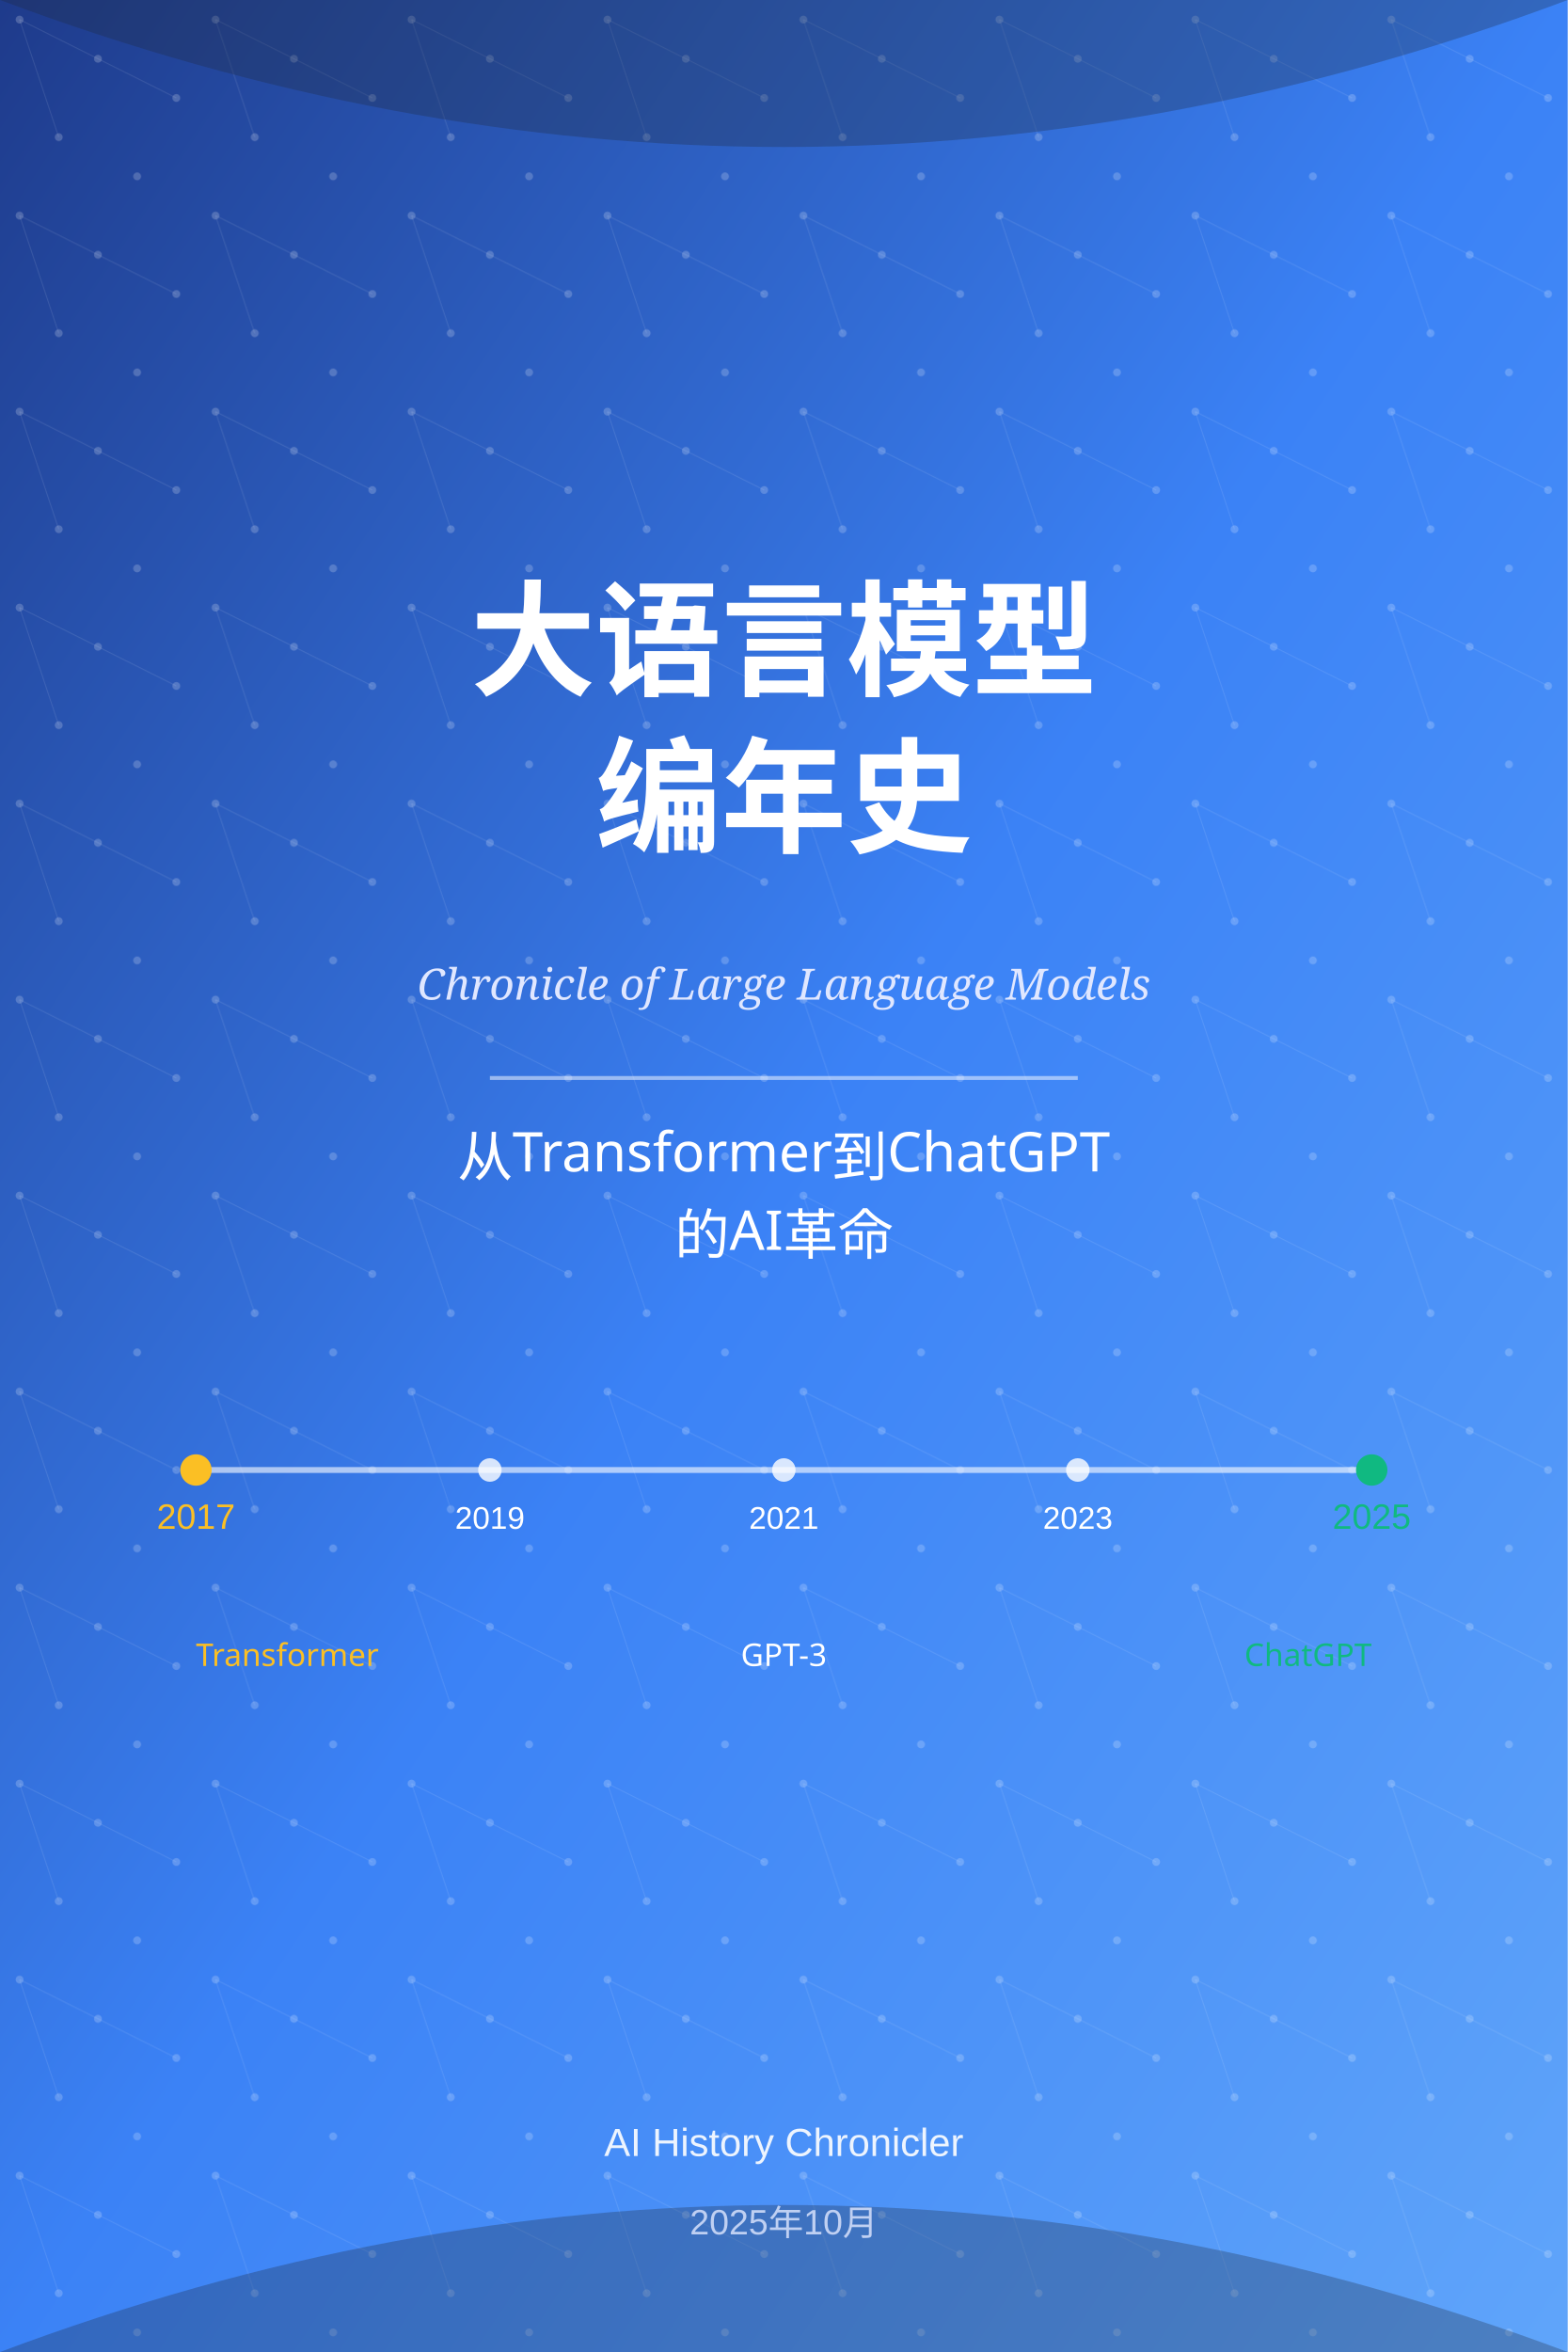
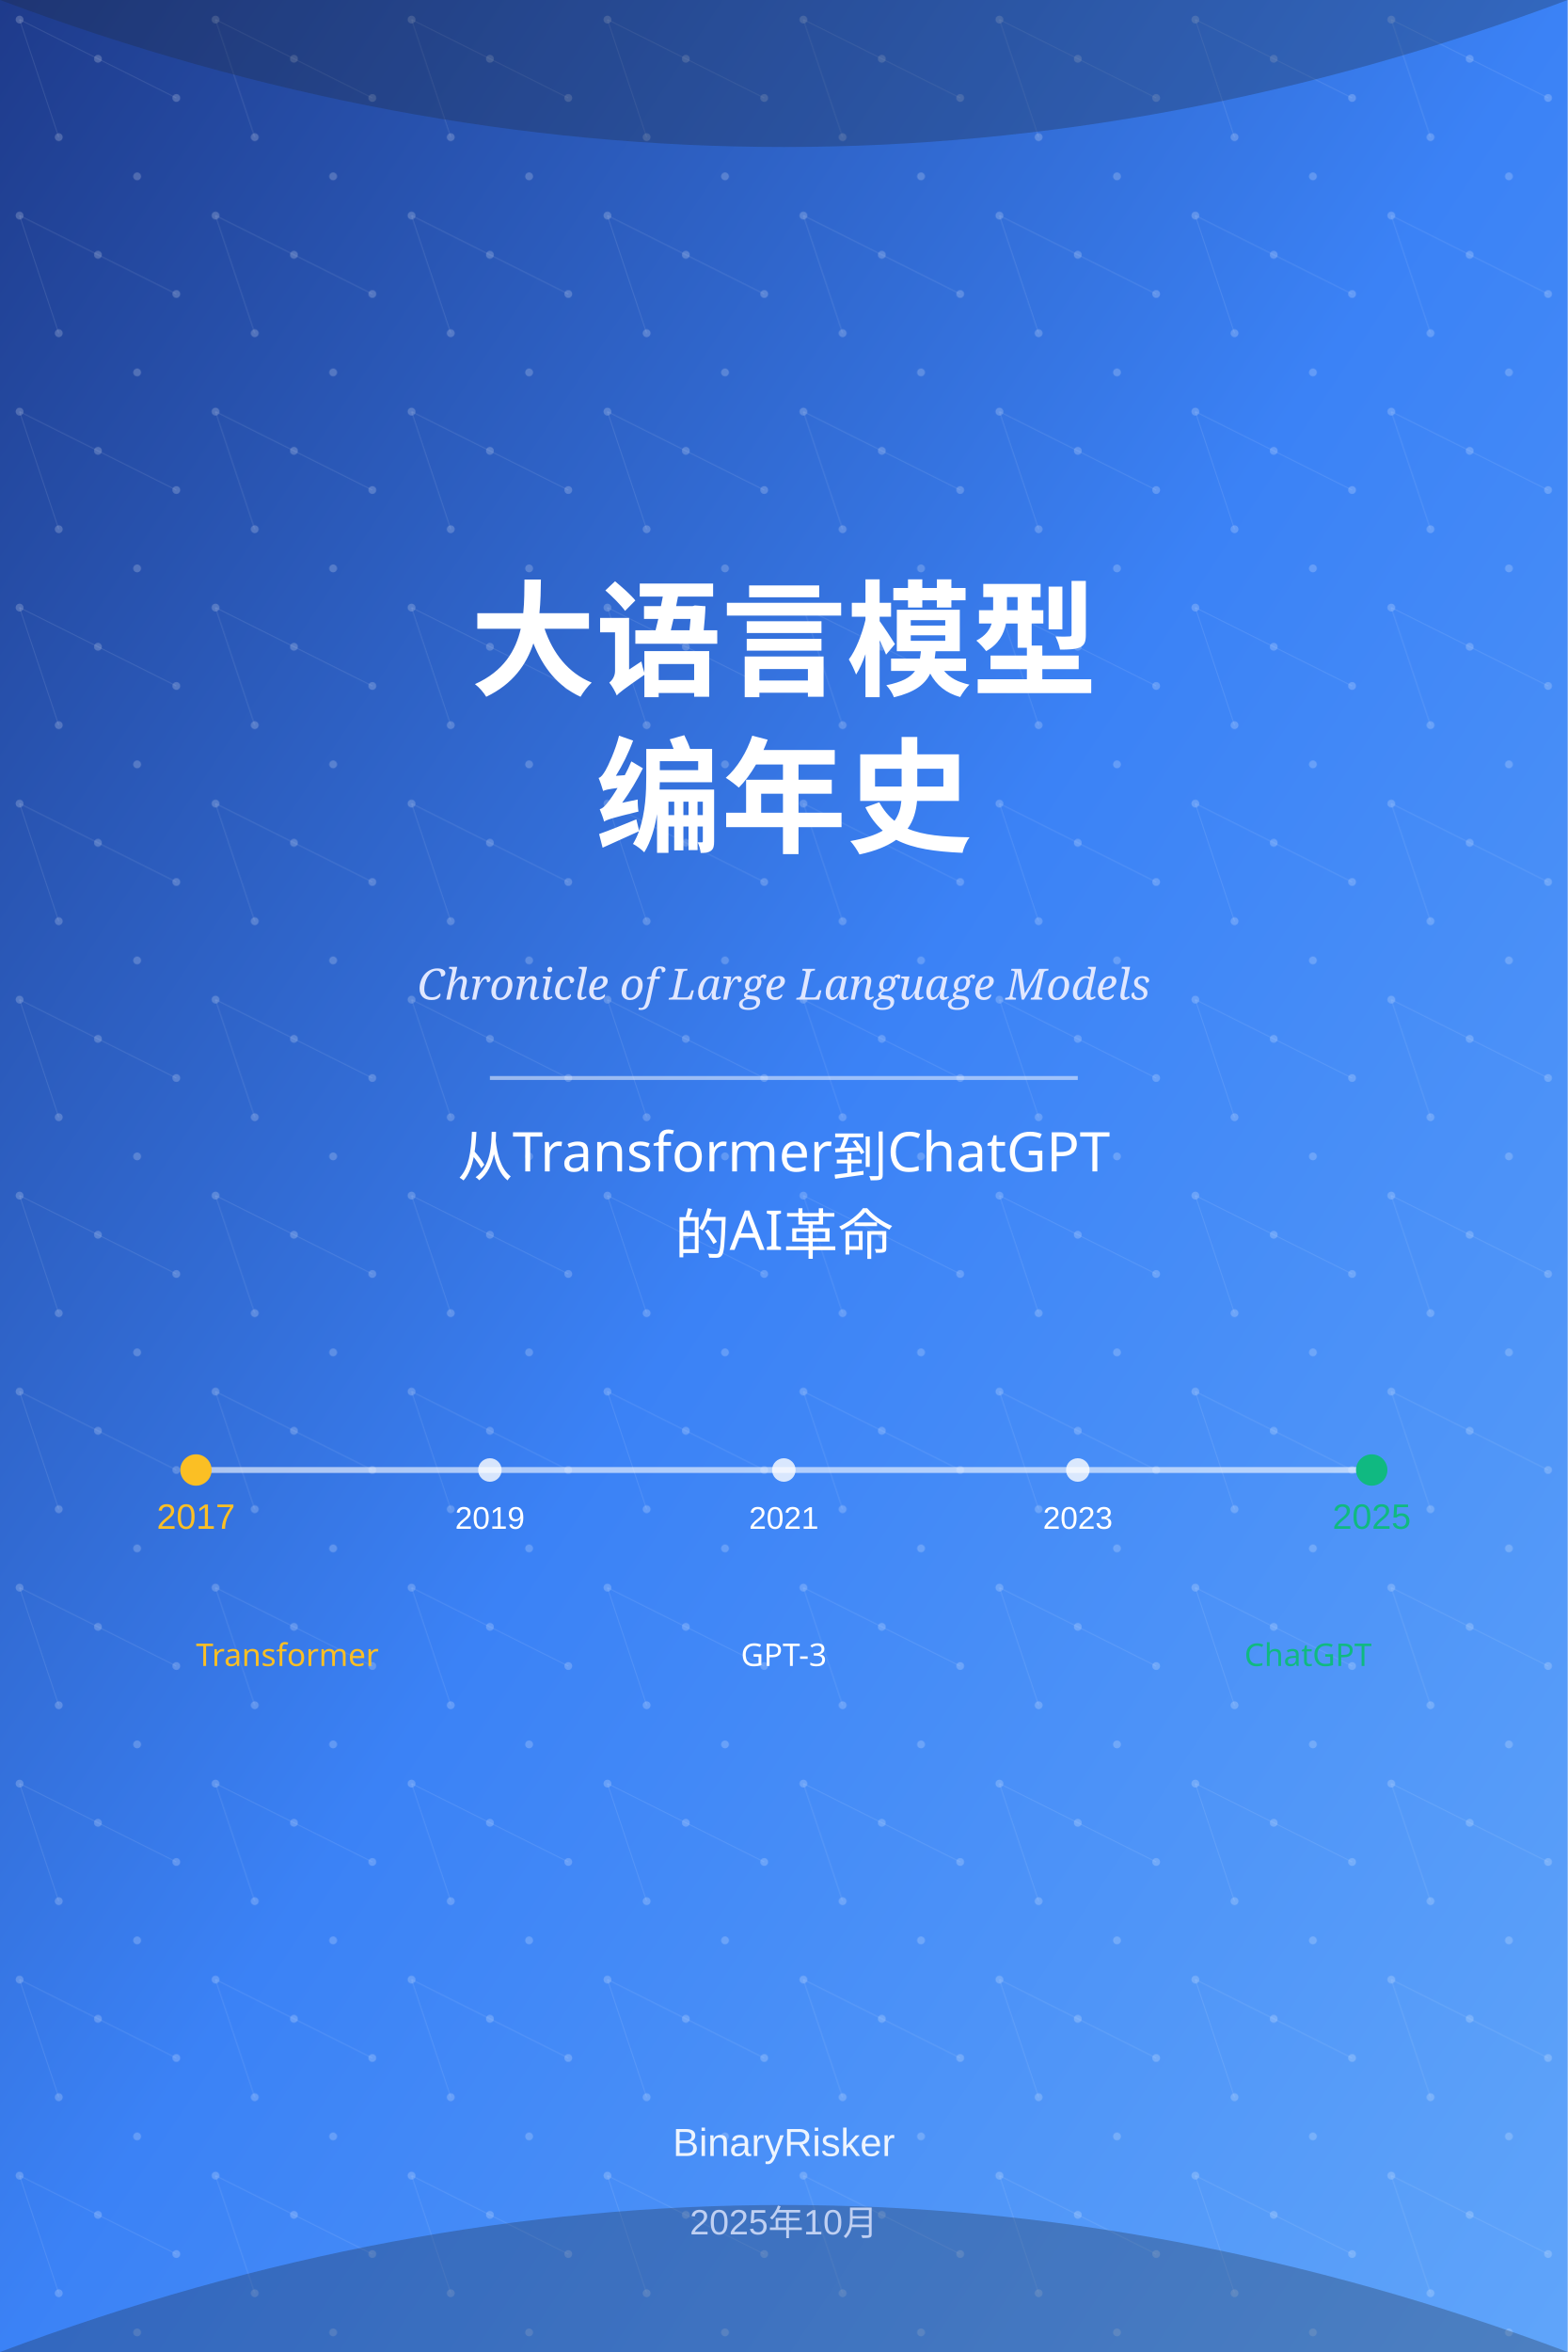
<svg xmlns="http://www.w3.org/2000/svg" width="800" height="1200">
  <defs>
    <linearGradient id="bgGradient" x1="0%" y1="0%" x2="100%" y2="100%">
      <stop offset="0%" style="stop-color:#1e3a8a;stop-opacity:1" />
      <stop offset="50%" style="stop-color:#3b82f6;stop-opacity:1" />
      <stop offset="100%" style="stop-color:#60a5fa;stop-opacity:1" />
    </linearGradient>
    <pattern id="neuralNet" x="0" y="0" width="100" height="100" patternUnits="userSpaceOnUse">
      <circle cx="10" cy="10" r="2" fill="#ffffff" opacity="0.2" />
      <circle cx="50" cy="30" r="2" fill="#ffffff" opacity="0.2" />
      <circle cx="90" cy="50" r="2" fill="#ffffff" opacity="0.2" />
      <circle cx="30" cy="70" r="2" fill="#ffffff" opacity="0.2" />
      <circle cx="70" cy="90" r="2" fill="#ffffff" opacity="0.2" />
      <line x1="10" y1="10" x2="50" y2="30" stroke="#ffffff" stroke-width="0.5" opacity="0.1" />
      <line x1="50" y1="30" x2="90" y2="50" stroke="#ffffff" stroke-width="0.5" opacity="0.1" />
      <line x1="10" y1="10" x2="30" y2="70" stroke="#ffffff" stroke-width="0.5" opacity="0.1" />
    </pattern>
  </defs>
  <rect width="800" height="1200" fill="url(#bgGradient)" />
  <rect width="800" height="1200" fill="url(#neuralNet)" />
  <path d="M 0 0 Q 400 150 800 0" fill="#1e293b" opacity="0.3" />
  <g transform="translate(400, 350)">
    <text x="0" y="0" font-family="SimHei, Microsoft YaHei, sans-serif" font-size="64" font-weight="bold" fill="#ffffff" text-anchor="middle">
      大语言模型
    </text>
    <text x="0" y="80" font-family="SimHei, Microsoft YaHei, sans-serif" font-size="64" font-weight="bold" fill="#ffffff" text-anchor="middle">
      编年史
    </text>
    <text x="0" y="160" font-family="Georgia, serif" font-size="22" font-style="italic" fill="#e0e7ff" text-anchor="middle">
      Chronicle of Large Language Models
    </text>
    <line x1="-150" y1="200" x2="150" y2="200" stroke="#ffffff" stroke-width="2" opacity="0.5" />
    <text x="0" y="250" font-family="SimSun, Microsoft YaHei, sans-serif" font-size="28" fill="#ffffff" text-anchor="middle">
      从Transformer到ChatGPT
    </text>
    <text x="0" y="290" font-family="SimSun, Microsoft YaHei, sans-serif" font-size="28" fill="#ffffff" text-anchor="middle">
      的AI革命
    </text>
  </g>
  <g transform="translate(100, 750)">
    <line x1="0" y1="0" x2="600" y2="0" stroke="#ffffff" stroke-width="3" opacity="0.6" />
    <circle cx="0" cy="0" r="8" fill="#fbbf24" />
    <text x="0" y="30" font-family="Arial, sans-serif" font-size="18" fill="#fbbf24" text-anchor="middle">2017</text>
    <circle cx="150" cy="0" r="6" fill="#ffffff" opacity="0.8" />
    <text x="150" y="30" font-family="Arial, sans-serif" font-size="16" fill="#ffffff" text-anchor="middle">2019</text>
    <circle cx="300" cy="0" r="6" fill="#ffffff" opacity="0.8" />
    <text x="300" y="30" font-family="Arial, sans-serif" font-size="16" fill="#ffffff" text-anchor="middle">2021</text>
    <circle cx="450" cy="0" r="6" fill="#ffffff" opacity="0.8" />
    <text x="450" y="30" font-family="Arial, sans-serif" font-size="16" fill="#ffffff" text-anchor="middle">2023</text>
    <circle cx="600" cy="0" r="8" fill="#10b981" />
    <text x="600" y="30" font-family="Arial, sans-serif" font-size="18" fill="#10b981" text-anchor="middle">2025</text>
  </g>
  <g transform="translate(100, 850)">
    <text x="0" y="0" font-family="SimSun, Microsoft YaHei, sans-serif" font-size="16" fill="#fbbf24" text-anchor="start">Transformer</text>
    <text x="300" y="0" font-family="SimSun, Microsoft YaHei, sans-serif" font-size="16" fill="#ffffff" text-anchor="middle">GPT-3</text>
    <text x="600" y="0" font-family="SimSun, Microsoft YaHei, sans-serif" font-size="16" fill="#10b981" text-anchor="end">ChatGPT</text>
  </g>
  <path d="M 0 1200 Q 400 1050 800 1200" fill="#1e293b" opacity="0.3" />
  <g transform="translate(400, 1100)">
    <text x="0" y="0" font-family="Arial, sans-serif" font-size="20" fill="#ffffff" text-anchor="middle" opacity="0.9">
-       AI History Chronicler
+       BinaryRisker
    </text>
    <text x="0" y="40" font-family="Arial, sans-serif" font-size="18" fill="#e0e7ff" text-anchor="middle" opacity="0.8">
      2025年10月
    </text>
  </g>
</svg>
